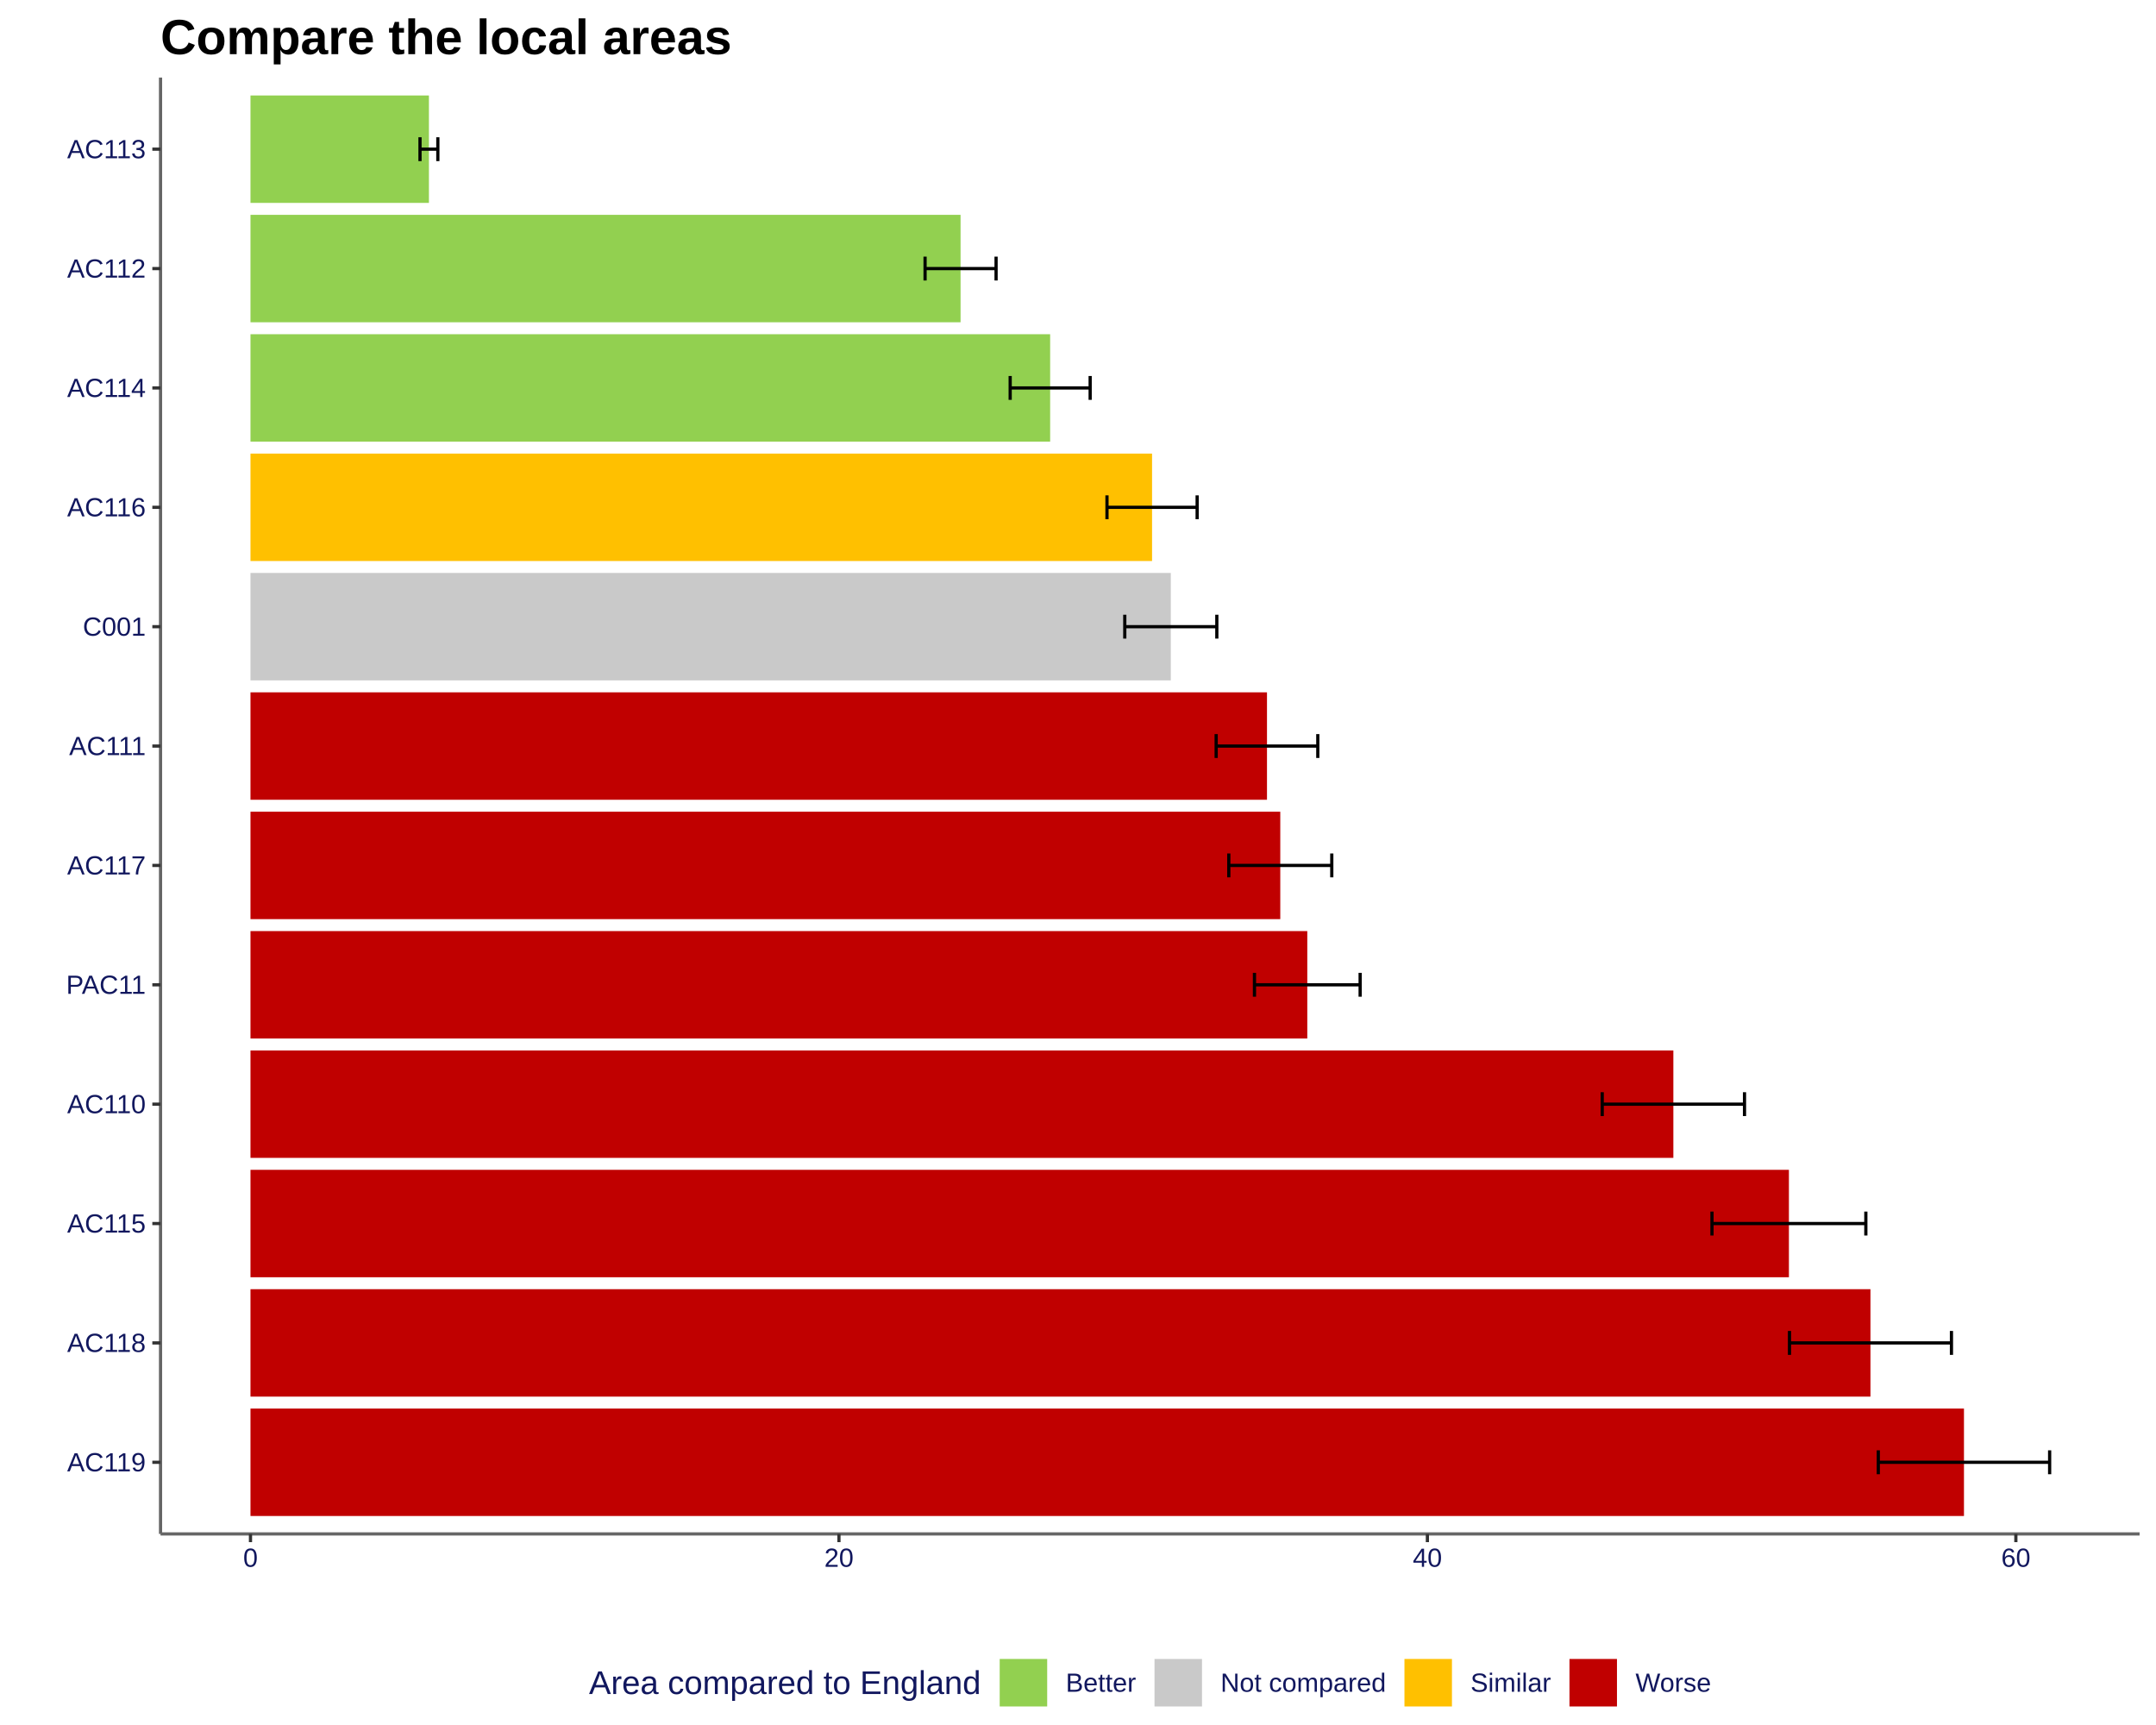
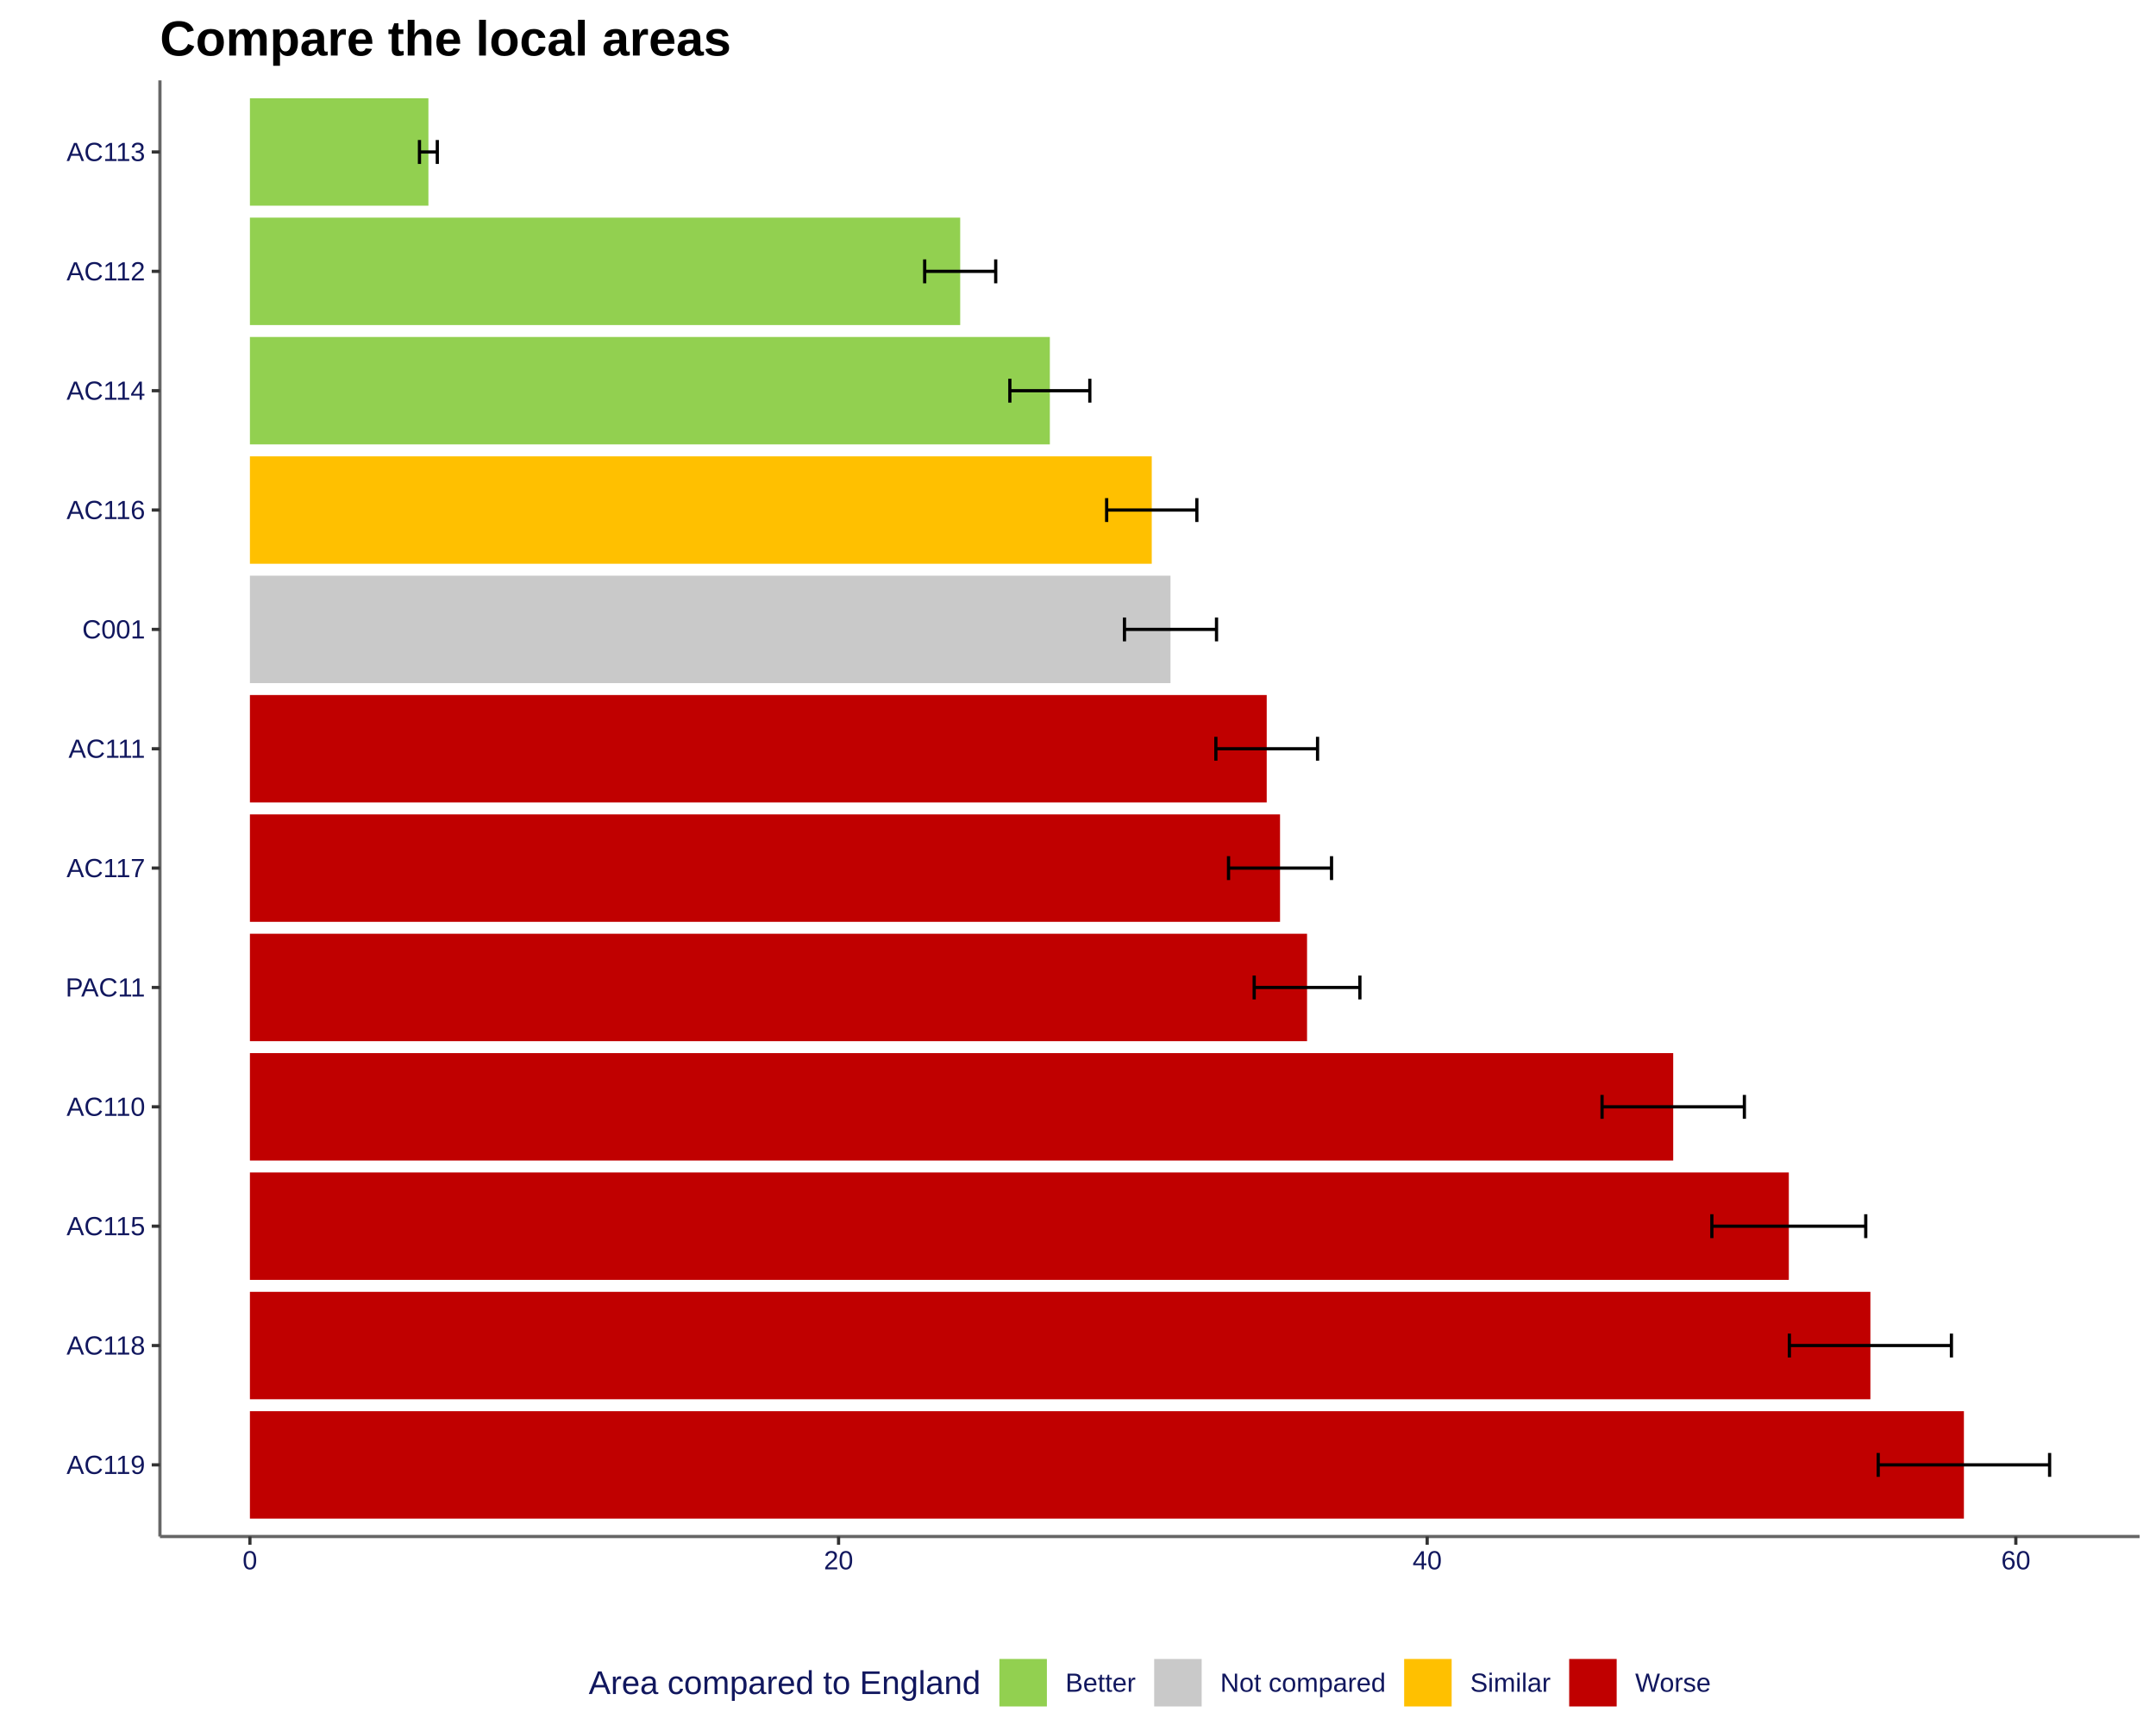
<svg xmlns="http://www.w3.org/2000/svg" viewBox="0 0 720.00 576.00">
  <defs>
    <style type="text/css">
    line, polyline, polygon, path, rect, circle {
      fill: none;
      stroke: #000000;
      stroke-linecap: round;
      stroke-linejoin: round;
      stroke-miterlimit: 10.00;
    }
  </style>
  </defs>
  <rect width="100%" height="100%" style="stroke: none; fill: #FFFFFF;" />
  <defs>
-     <clipPath id="cpNTMuNjF8NzE0LjUyfDUxMi4yMHwyNS45MA==">
-       <rect x="53.61" y="25.90" width="660.91" height="486.30" />
+     <clipPath id="cpNTMuNDF8NzE0LjUyfDUxMy4wNnwyNi44NA==">
+       <rect x="53.41" y="26.84" width="661.11" height="486.22" />
    </clipPath>
  </defs>
-   <rect x="83.65" y="470.34" width="572.22" height="35.87" style="stroke-width: 1.07; stroke: none; stroke-linecap: butt; fill: #C00000;" clip-path="url(#cpNTMuNjF8NzE0LjUyfDUxMi4yMHwyNS45MA==)" />
-   <rect x="83.65" y="430.48" width="540.99" height="35.87" style="stroke-width: 1.07; stroke: none; stroke-linecap: butt; fill: #C00000;" clip-path="url(#cpNTMuNjF8NzE0LjUyfDUxMi4yMHwyNS45MA==)" />
-   <rect x="83.65" y="390.62" width="513.76" height="35.87" style="stroke-width: 1.07; stroke: none; stroke-linecap: butt; fill: #C00000;" clip-path="url(#cpNTMuNjF8NzE0LjUyfDUxMi4yMHwyNS45MA==)" />
-   <rect x="83.65" y="350.76" width="475.17" height="35.87" style="stroke-width: 1.07; stroke: none; stroke-linecap: butt; fill: #C00000;" clip-path="url(#cpNTMuNjF8NzE0LjUyfDUxMi4yMHwyNS45MA==)" />
-   <rect x="83.65" y="310.90" width="352.92" height="35.87" style="stroke-width: 1.07; stroke: none; stroke-linecap: butt; fill: #C00000;" clip-path="url(#cpNTMuNjF8NzE0LjUyfDUxMi4yMHwyNS45MA==)" />
-   <rect x="83.65" y="271.04" width="343.90" height="35.87" style="stroke-width: 1.07; stroke: none; stroke-linecap: butt; fill: #C00000;" clip-path="url(#cpNTMuNjF8NzE0LjUyfDUxMi4yMHwyNS45MA==)" />
-   <rect x="83.65" y="231.18" width="339.46" height="35.87" style="stroke-width: 1.07; stroke: none; stroke-linecap: butt; fill: #C00000;" clip-path="url(#cpNTMuNjF8NzE0LjUyfDUxMi4yMHwyNS45MA==)" />
-   <rect x="83.65" y="191.32" width="307.34" height="35.87" style="stroke-width: 1.07; stroke: none; stroke-linecap: butt; fill: #C9C9C9;" clip-path="url(#cpNTMuNjF8NzE0LjUyfDUxMi4yMHwyNS45MA==)" />
-   <rect x="83.65" y="151.46" width="301.08" height="35.87" style="stroke-width: 1.07; stroke: none; stroke-linecap: butt; fill: #FFC000;" clip-path="url(#cpNTMuNjF8NzE0LjUyfDUxMi4yMHwyNS45MA==)" />
-   <rect x="83.65" y="111.60" width="267.05" height="35.87" style="stroke-width: 1.07; stroke: none; stroke-linecap: butt; fill: #92D050;" clip-path="url(#cpNTMuNjF8NzE0LjUyfDUxMi4yMHwyNS45MA==)" />
-   <rect x="83.65" y="71.74" width="237.13" height="35.87" style="stroke-width: 1.07; stroke: none; stroke-linecap: butt; fill: #92D050;" clip-path="url(#cpNTMuNjF8NzE0LjUyfDUxMi4yMHwyNS45MA==)" />
-   <rect x="83.65" y="31.88" width="59.59" height="35.87" style="stroke-width: 1.07; stroke: none; stroke-linecap: butt; fill: #92D050;" clip-path="url(#cpNTMuNjF8NzE0LjUyfDUxMi4yMHwyNS45MA==)" />
-   <polyline points="582.58,372.68 582.58,364.71 " style="stroke-width: 1.07; stroke-linecap: butt;" clip-path="url(#cpNTMuNjF8NzE0LjUyfDUxMi4yMHwyNS45MA==)" />
-   <polyline points="582.58,368.70 535.06,368.70 " style="stroke-width: 1.07; stroke-linecap: butt;" clip-path="url(#cpNTMuNjF8NzE0LjUyfDUxMi4yMHwyNS45MA==)" />
-   <polyline points="535.06,372.68 535.06,364.71 " style="stroke-width: 1.07; stroke-linecap: butt;" clip-path="url(#cpNTMuNjF8NzE0LjUyfDUxMi4yMHwyNS45MA==)" />
-   <polyline points="440.08,253.10 440.08,245.13 " style="stroke-width: 1.07; stroke-linecap: butt;" clip-path="url(#cpNTMuNjF8NzE0LjUyfDUxMi4yMHwyNS45MA==)" />
-   <polyline points="440.08,249.12 406.14,249.12 " style="stroke-width: 1.07; stroke-linecap: butt;" clip-path="url(#cpNTMuNjF8NzE0LjUyfDUxMi4yMHwyNS45MA==)" />
-   <polyline points="406.14,253.10 406.14,245.13 " style="stroke-width: 1.07; stroke-linecap: butt;" clip-path="url(#cpNTMuNjF8NzE0LjUyfDUxMi4yMHwyNS45MA==)" />
-   <polyline points="332.64,93.66 332.64,85.69 " style="stroke-width: 1.07; stroke-linecap: butt;" clip-path="url(#cpNTMuNjF8NzE0LjUyfDUxMi4yMHwyNS45MA==)" />
-   <polyline points="332.64,89.68 308.93,89.68 " style="stroke-width: 1.07; stroke-linecap: butt;" clip-path="url(#cpNTMuNjF8NzE0LjUyfDUxMi4yMHwyNS45MA==)" />
-   <polyline points="308.93,93.66 308.93,85.69 " style="stroke-width: 1.07; stroke-linecap: butt;" clip-path="url(#cpNTMuNjF8NzE0LjUyfDUxMi4yMHwyNS45MA==)" />
-   <polyline points="146.22,53.80 146.22,45.83 " style="stroke-width: 1.07; stroke-linecap: butt;" clip-path="url(#cpNTMuNjF8NzE0LjUyfDUxMi4yMHwyNS45MA==)" />
-   <polyline points="146.22,49.81 140.26,49.81 " style="stroke-width: 1.07; stroke-linecap: butt;" clip-path="url(#cpNTMuNjF8NzE0LjUyfDUxMi4yMHwyNS45MA==)" />
-   <polyline points="140.26,53.80 140.26,45.83 " style="stroke-width: 1.07; stroke-linecap: butt;" clip-path="url(#cpNTMuNjF8NzE0LjUyfDUxMi4yMHwyNS45MA==)" />
-   <polyline points="364.06,133.52 364.06,125.55 " style="stroke-width: 1.07; stroke-linecap: butt;" clip-path="url(#cpNTMuNjF8NzE0LjUyfDUxMi4yMHwyNS45MA==)" />
-   <polyline points="364.06,129.54 337.35,129.54 " style="stroke-width: 1.07; stroke-linecap: butt;" clip-path="url(#cpNTMuNjF8NzE0LjUyfDUxMi4yMHwyNS45MA==)" />
-   <polyline points="337.35,133.52 337.35,125.55 " style="stroke-width: 1.07; stroke-linecap: butt;" clip-path="url(#cpNTMuNjF8NzE0LjUyfDUxMi4yMHwyNS45MA==)" />
-   <polyline points="623.10,412.55 623.10,404.57 " style="stroke-width: 1.07; stroke-linecap: butt;" clip-path="url(#cpNTMuNjF8NzE0LjUyfDUxMi4yMHwyNS45MA==)" />
-   <polyline points="623.10,408.56 571.72,408.56 " style="stroke-width: 1.07; stroke-linecap: butt;" clip-path="url(#cpNTMuNjF8NzE0LjUyfDUxMi4yMHwyNS45MA==)" />
-   <polyline points="571.72,412.55 571.72,404.57 " style="stroke-width: 1.07; stroke-linecap: butt;" clip-path="url(#cpNTMuNjF8NzE0LjUyfDUxMi4yMHwyNS45MA==)" />
-   <polyline points="399.79,173.38 399.79,165.41 " style="stroke-width: 1.07; stroke-linecap: butt;" clip-path="url(#cpNTMuNjF8NzE0LjUyfDUxMi4yMHwyNS45MA==)" />
-   <polyline points="399.79,169.40 369.68,169.40 " style="stroke-width: 1.07; stroke-linecap: butt;" clip-path="url(#cpNTMuNjF8NzE0LjUyfDUxMi4yMHwyNS45MA==)" />
-   <polyline points="369.68,173.38 369.68,165.41 " style="stroke-width: 1.07; stroke-linecap: butt;" clip-path="url(#cpNTMuNjF8NzE0LjUyfDUxMi4yMHwyNS45MA==)" />
-   <polyline points="444.75,292.96 444.75,284.99 " style="stroke-width: 1.07; stroke-linecap: butt;" clip-path="url(#cpNTMuNjF8NzE0LjUyfDUxMi4yMHwyNS45MA==)" />
-   <polyline points="444.75,288.98 410.36,288.98 " style="stroke-width: 1.07; stroke-linecap: butt;" clip-path="url(#cpNTMuNjF8NzE0LjUyfDUxMi4yMHwyNS45MA==)" />
-   <polyline points="410.36,292.96 410.36,284.99 " style="stroke-width: 1.07; stroke-linecap: butt;" clip-path="url(#cpNTMuNjF8NzE0LjUyfDUxMi4yMHwyNS45MA==)" />
-   <polyline points="651.69,452.41 651.69,444.43 " style="stroke-width: 1.07; stroke-linecap: butt;" clip-path="url(#cpNTMuNjF8NzE0LjUyfDUxMi4yMHwyNS45MA==)" />
-   <polyline points="651.69,448.42 597.60,448.42 " style="stroke-width: 1.07; stroke-linecap: butt;" clip-path="url(#cpNTMuNjF8NzE0LjUyfDUxMi4yMHwyNS45MA==)" />
-   <polyline points="597.60,452.41 597.60,444.43 " style="stroke-width: 1.07; stroke-linecap: butt;" clip-path="url(#cpNTMuNjF8NzE0LjUyfDUxMi4yMHwyNS45MA==)" />
-   <polyline points="684.48,492.27 684.48,484.29 " style="stroke-width: 1.07; stroke-linecap: butt;" clip-path="url(#cpNTMuNjF8NzE0LjUyfDUxMi4yMHwyNS45MA==)" />
-   <polyline points="684.48,488.28 627.26,488.28 " style="stroke-width: 1.07; stroke-linecap: butt;" clip-path="url(#cpNTMuNjF8NzE0LjUyfDUxMi4yMHwyNS45MA==)" />
-   <polyline points="627.26,492.27 627.26,484.29 " style="stroke-width: 1.07; stroke-linecap: butt;" clip-path="url(#cpNTMuNjF8NzE0LjUyfDUxMi4yMHwyNS45MA==)" />
-   <polyline points="454.22,332.82 454.22,324.85 " style="stroke-width: 1.07; stroke-linecap: butt;" clip-path="url(#cpNTMuNjF8NzE0LjUyfDUxMi4yMHwyNS45MA==)" />
-   <polyline points="454.22,328.84 418.93,328.84 " style="stroke-width: 1.07; stroke-linecap: butt;" clip-path="url(#cpNTMuNjF8NzE0LjUyfDUxMi4yMHwyNS45MA==)" />
-   <polyline points="418.93,332.82 418.93,324.85 " style="stroke-width: 1.07; stroke-linecap: butt;" clip-path="url(#cpNTMuNjF8NzE0LjUyfDUxMi4yMHwyNS45MA==)" />
-   <polyline points="406.36,213.24 406.36,205.27 " style="stroke-width: 1.07; stroke-linecap: butt;" clip-path="url(#cpNTMuNjF8NzE0LjUyfDUxMi4yMHwyNS45MA==)" />
-   <polyline points="406.36,209.26 375.62,209.26 " style="stroke-width: 1.07; stroke-linecap: butt;" clip-path="url(#cpNTMuNjF8NzE0LjUyfDUxMi4yMHwyNS45MA==)" />
-   <polyline points="375.62,213.24 375.62,205.27 " style="stroke-width: 1.07; stroke-linecap: butt;" clip-path="url(#cpNTMuNjF8NzE0LjUyfDUxMi4yMHwyNS45MA==)" />
+   <rect x="83.46" y="471.21" width="572.39" height="35.87" style="stroke-width: 1.07; stroke: none; stroke-linecap: square; stroke-linejoin: miter; fill: #C00000;" clip-path="url(#cpNTMuNDF8NzE0LjUyfDUxMy4wNnwyNi44NA==)" />
+   <rect x="83.46" y="431.36" width="541.16" height="35.87" style="stroke-width: 1.07; stroke: none; stroke-linecap: square; stroke-linejoin: miter; fill: #C00000;" clip-path="url(#cpNTMuNDF8NzE0LjUyfDUxMy4wNnwyNi44NA==)" />
+   <rect x="83.46" y="391.50" width="513.92" height="35.87" style="stroke-width: 1.07; stroke: none; stroke-linecap: square; stroke-linejoin: miter; fill: #C00000;" clip-path="url(#cpNTMuNDF8NzE0LjUyfDUxMy4wNnwyNi44NA==)" />
+   <rect x="83.46" y="351.65" width="475.31" height="35.87" style="stroke-width: 1.07; stroke: none; stroke-linecap: square; stroke-linejoin: miter; fill: #C00000;" clip-path="url(#cpNTMuNDF8NzE0LjUyfDUxMy4wNnwyNi44NA==)" />
+   <rect x="83.46" y="311.79" width="353.03" height="35.87" style="stroke-width: 1.07; stroke: none; stroke-linecap: square; stroke-linejoin: miter; fill: #C00000;" clip-path="url(#cpNTMuNDF8NzE0LjUyfDUxMy4wNnwyNi44NA==)" />
+   <rect x="83.46" y="271.94" width="344.01" height="35.87" style="stroke-width: 1.07; stroke: none; stroke-linecap: square; stroke-linejoin: miter; fill: #C00000;" clip-path="url(#cpNTMuNDF8NzE0LjUyfDUxMy4wNnwyNi44NA==)" />
+   <rect x="83.46" y="232.08" width="339.56" height="35.87" style="stroke-width: 1.07; stroke: none; stroke-linecap: square; stroke-linejoin: miter; fill: #C00000;" clip-path="url(#cpNTMuNDF8NzE0LjUyfDUxMy4wNnwyNi44NA==)" />
+   <rect x="83.46" y="192.23" width="307.43" height="35.87" style="stroke-width: 1.07; stroke: none; stroke-linecap: square; stroke-linejoin: miter; fill: #C9C9C9;" clip-path="url(#cpNTMuNDF8NzE0LjUyfDUxMy4wNnwyNi44NA==)" />
+   <rect x="83.46" y="152.38" width="301.17" height="35.87" style="stroke-width: 1.07; stroke: none; stroke-linecap: square; stroke-linejoin: miter; fill: #FFC000;" clip-path="url(#cpNTMuNDF8NzE0LjUyfDUxMy4wNnwyNi44NA==)" />
+   <rect x="83.46" y="112.52" width="267.14" height="35.87" style="stroke-width: 1.07; stroke: none; stroke-linecap: square; stroke-linejoin: miter; fill: #92D050;" clip-path="url(#cpNTMuNDF8NzE0LjUyfDUxMy4wNnwyNi44NA==)" />
+   <rect x="83.46" y="72.67" width="237.20" height="35.87" style="stroke-width: 1.07; stroke: none; stroke-linecap: square; stroke-linejoin: miter; fill: #92D050;" clip-path="url(#cpNTMuNDF8NzE0LjUyfDUxMy4wNnwyNi44NA==)" />
+   <rect x="83.46" y="32.81" width="59.61" height="35.87" style="stroke-width: 1.07; stroke: none; stroke-linecap: square; stroke-linejoin: miter; fill: #92D050;" clip-path="url(#cpNTMuNDF8NzE0LjUyfDUxMy4wNnwyNi44NA==)" />
+   <polyline points="582.54,373.57 582.54,365.60 " style="stroke-width: 1.07; stroke-linecap: butt;" clip-path="url(#cpNTMuNDF8NzE0LjUyfDUxMy4wNnwyNi44NA==)" />
+   <polyline points="582.54,369.58 535.01,369.58 " style="stroke-width: 1.07; stroke-linecap: butt;" clip-path="url(#cpNTMuNDF8NzE0LjUyfDUxMy4wNnwyNi44NA==)" />
+   <polyline points="535.01,373.57 535.01,365.60 " style="stroke-width: 1.07; stroke-linecap: butt;" clip-path="url(#cpNTMuNDF8NzE0LjUyfDUxMy4wNnwyNi44NA==)" />
+   <polyline points="440.00,254.00 440.00,246.03 " style="stroke-width: 1.07; stroke-linecap: butt;" clip-path="url(#cpNTMuNDF8NzE0LjUyfDUxMy4wNnwyNi44NA==)" />
+   <polyline points="440.00,250.02 406.04,250.02 " style="stroke-width: 1.07; stroke-linecap: butt;" clip-path="url(#cpNTMuNDF8NzE0LjUyfDUxMy4wNnwyNi44NA==)" />
+   <polyline points="406.04,254.00 406.04,246.03 " style="stroke-width: 1.07; stroke-linecap: butt;" clip-path="url(#cpNTMuNDF8NzE0LjUyfDUxMy4wNnwyNi44NA==)" />
+   <polyline points="332.52,94.59 332.52,86.62 " style="stroke-width: 1.07; stroke-linecap: butt;" clip-path="url(#cpNTMuNDF8NzE0LjUyfDUxMy4wNnwyNi44NA==)" />
+   <polyline points="332.52,90.60 308.80,90.60 " style="stroke-width: 1.07; stroke-linecap: butt;" clip-path="url(#cpNTMuNDF8NzE0LjUyfDUxMy4wNnwyNi44NA==)" />
+   <polyline points="308.80,94.59 308.80,86.62 " style="stroke-width: 1.07; stroke-linecap: butt;" clip-path="url(#cpNTMuNDF8NzE0LjUyfDUxMy4wNnwyNi44NA==)" />
+   <polyline points="146.04,54.73 146.04,46.76 " style="stroke-width: 1.07; stroke-linecap: butt;" clip-path="url(#cpNTMuNDF8NzE0LjUyfDUxMy4wNnwyNi44NA==)" />
+   <polyline points="146.04,50.75 140.08,50.75 " style="stroke-width: 1.07; stroke-linecap: butt;" clip-path="url(#cpNTMuNDF8NzE0LjUyfDUxMy4wNnwyNi44NA==)" />
+   <polyline points="140.08,54.73 140.08,46.76 " style="stroke-width: 1.07; stroke-linecap: butt;" clip-path="url(#cpNTMuNDF8NzE0LjUyfDUxMy4wNnwyNi44NA==)" />
+   <polyline points="363.95,134.44 363.95,126.47 " style="stroke-width: 1.07; stroke-linecap: butt;" clip-path="url(#cpNTMuNDF8NzE0LjUyfDUxMy4wNnwyNi44NA==)" />
+   <polyline points="363.95,130.46 337.24,130.46 " style="stroke-width: 1.07; stroke-linecap: butt;" clip-path="url(#cpNTMuNDF8NzE0LjUyfDUxMy4wNnwyNi44NA==)" />
+   <polyline points="337.24,134.44 337.24,126.47 " style="stroke-width: 1.07; stroke-linecap: butt;" clip-path="url(#cpNTMuNDF8NzE0LjUyfDUxMy4wNnwyNi44NA==)" />
+   <polyline points="623.07,413.42 623.07,405.45 " style="stroke-width: 1.07; stroke-linecap: butt;" clip-path="url(#cpNTMuNDF8NzE0LjUyfDUxMy4wNnwyNi44NA==)" />
+   <polyline points="623.07,409.44 571.68,409.44 " style="stroke-width: 1.07; stroke-linecap: butt;" clip-path="url(#cpNTMuNDF8NzE0LjUyfDUxMy4wNnwyNi44NA==)" />
+   <polyline points="571.68,413.42 571.68,405.45 " style="stroke-width: 1.07; stroke-linecap: butt;" clip-path="url(#cpNTMuNDF8NzE0LjUyfDUxMy4wNnwyNi44NA==)" />
+   <polyline points="399.69,174.30 399.69,166.33 " style="stroke-width: 1.07; stroke-linecap: butt;" clip-path="url(#cpNTMuNDF8NzE0LjUyfDUxMy4wNnwyNi44NA==)" />
+   <polyline points="399.69,170.31 369.57,170.31 " style="stroke-width: 1.07; stroke-linecap: butt;" clip-path="url(#cpNTMuNDF8NzE0LjUyfDUxMy4wNnwyNi44NA==)" />
+   <polyline points="369.57,174.30 369.57,166.33 " style="stroke-width: 1.07; stroke-linecap: butt;" clip-path="url(#cpNTMuNDF8NzE0LjUyfDUxMy4wNnwyNi44NA==)" />
+   <polyline points="444.67,293.86 444.67,285.89 " style="stroke-width: 1.07; stroke-linecap: butt;" clip-path="url(#cpNTMuNDF8NzE0LjUyfDUxMy4wNnwyNi44NA==)" />
+   <polyline points="444.67,289.87 410.27,289.87 " style="stroke-width: 1.07; stroke-linecap: butt;" clip-path="url(#cpNTMuNDF8NzE0LjUyfDUxMy4wNnwyNi44NA==)" />
+   <polyline points="410.27,293.86 410.27,285.89 " style="stroke-width: 1.07; stroke-linecap: butt;" clip-path="url(#cpNTMuNDF8NzE0LjUyfDUxMy4wNnwyNi44NA==)" />
+   <polyline points="651.68,453.27 651.68,445.30 " style="stroke-width: 1.07; stroke-linecap: butt;" clip-path="url(#cpNTMuNDF8NzE0LjUyfDUxMy4wNnwyNi44NA==)" />
+   <polyline points="651.68,449.29 597.56,449.29 " style="stroke-width: 1.07; stroke-linecap: butt;" clip-path="url(#cpNTMuNDF8NzE0LjUyfDUxMy4wNnwyNi44NA==)" />
+   <polyline points="597.56,453.27 597.56,445.30 " style="stroke-width: 1.07; stroke-linecap: butt;" clip-path="url(#cpNTMuNDF8NzE0LjUyfDUxMy4wNnwyNi44NA==)" />
+   <polyline points="684.47,493.13 684.47,485.16 " style="stroke-width: 1.07; stroke-linecap: butt;" clip-path="url(#cpNTMuNDF8NzE0LjUyfDUxMy4wNnwyNi44NA==)" />
+   <polyline points="684.47,489.14 627.23,489.14 " style="stroke-width: 1.07; stroke-linecap: butt;" clip-path="url(#cpNTMuNDF8NzE0LjUyfDUxMy4wNnwyNi44NA==)" />
+   <polyline points="627.23,493.13 627.23,485.16 " style="stroke-width: 1.07; stroke-linecap: butt;" clip-path="url(#cpNTMuNDF8NzE0LjUyfDUxMy4wNnwyNi44NA==)" />
+   <polyline points="454.14,333.71 454.14,325.74 " style="stroke-width: 1.07; stroke-linecap: butt;" clip-path="url(#cpNTMuNDF8NzE0LjUyfDUxMy4wNnwyNi44NA==)" />
+   <polyline points="454.14,329.73 418.84,329.73 " style="stroke-width: 1.07; stroke-linecap: butt;" clip-path="url(#cpNTMuNDF8NzE0LjUyfDUxMy4wNnwyNi44NA==)" />
+   <polyline points="418.84,333.71 418.84,325.74 " style="stroke-width: 1.07; stroke-linecap: butt;" clip-path="url(#cpNTMuNDF8NzE0LjUyfDUxMy4wNnwyNi44NA==)" />
+   <polyline points="406.26,214.15 406.26,206.18 " style="stroke-width: 1.07; stroke-linecap: butt;" clip-path="url(#cpNTMuNDF8NzE0LjUyfDUxMy4wNnwyNi44NA==)" />
+   <polyline points="406.26,210.16 375.52,210.16 " style="stroke-width: 1.07; stroke-linecap: butt;" clip-path="url(#cpNTMuNDF8NzE0LjUyfDUxMy4wNnwyNi44NA==)" />
+   <polyline points="375.52,214.15 375.52,206.18 " style="stroke-width: 1.07; stroke-linecap: butt;" clip-path="url(#cpNTMuNDF8NzE0LjUyfDUxMy4wNnwyNi44NA==)" />
  <defs>
    <clipPath id="cpMC4wMHw3MjAuMDB8NTc2LjAwfDAuMDA=">
      <rect x="0.00" y="0.00" width="720.00" height="576.00" />
    </clipPath>
  </defs>
-   <polyline points="53.61,512.20 53.61,25.90 " style="stroke-width: 1.07; stroke: #666666; stroke-linecap: butt;" clip-path="url(#cpMC4wMHw3MjAuMDB8NTc2LjAwfDAuMDA=)" />
+   <polyline points="53.41,513.06 53.41,26.84 " style="stroke-width: 1.07; stroke: #666666; stroke-linecap: butt;" clip-path="url(#cpMC4wMHw3MjAuMDB8NTc2LjAwfDAuMDA=)" />
  <g clip-path="url(#cpMC4wMHw3MjAuMDB8NTc2LjAwfDAuMDA=)">
-     <text x="22.43" y="491.30" style="font-size: 8.80px; fill: #11175E; font-family: Liberation Sans;" textLength="26.25px" lengthAdjust="spacingAndGlyphs">AC119</text>
+     <text x="22.23" y="492.17" style="font-size: 8.80px; fill: #11175E; font-family: Liberation Sans;" textLength="26.25px" lengthAdjust="spacingAndGlyphs">AC119</text>
  </g>
  <g clip-path="url(#cpMC4wMHw3MjAuMDB8NTc2LjAwfDAuMDA=)">
-     <text x="22.43" y="451.44" style="font-size: 8.80px; fill: #11175E; font-family: Liberation Sans;" textLength="26.25px" lengthAdjust="spacingAndGlyphs">AC118</text>
+     <text x="22.23" y="452.31" style="font-size: 8.80px; fill: #11175E; font-family: Liberation Sans;" textLength="26.25px" lengthAdjust="spacingAndGlyphs">AC118</text>
  </g>
  <g clip-path="url(#cpMC4wMHw3MjAuMDB8NTc2LjAwfDAuMDA=)">
-     <text x="22.43" y="411.58" style="font-size: 8.80px; fill: #11175E; font-family: Liberation Sans;" textLength="26.25px" lengthAdjust="spacingAndGlyphs">AC115</text>
+     <text x="22.23" y="412.46" style="font-size: 8.80px; fill: #11175E; font-family: Liberation Sans;" textLength="26.25px" lengthAdjust="spacingAndGlyphs">AC115</text>
  </g>
  <g clip-path="url(#cpMC4wMHw3MjAuMDB8NTc2LjAwfDAuMDA=)">
-     <text x="22.43" y="371.72" style="font-size: 8.80px; fill: #11175E; font-family: Liberation Sans;" textLength="26.25px" lengthAdjust="spacingAndGlyphs">AC110</text>
+     <text x="22.23" y="372.60" style="font-size: 8.80px; fill: #11175E; font-family: Liberation Sans;" textLength="26.25px" lengthAdjust="spacingAndGlyphs">AC110</text>
  </g>
  <g clip-path="url(#cpMC4wMHw3MjAuMDB8NTc2LjAwfDAuMDA=)">
-     <text x="22.10" y="331.86" style="font-size: 8.80px; fill: #11175E; font-family: Liberation Sans;" textLength="26.58px" lengthAdjust="spacingAndGlyphs">PAC11</text>
+     <text x="21.90" y="332.75" style="font-size: 8.80px; fill: #11175E; font-family: Liberation Sans;" textLength="26.58px" lengthAdjust="spacingAndGlyphs">PAC11</text>
  </g>
  <g clip-path="url(#cpMC4wMHw3MjAuMDB8NTc2LjAwfDAuMDA=)">
-     <text x="22.43" y="292.00" style="font-size: 8.80px; fill: #11175E; font-family: Liberation Sans;" textLength="26.25px" lengthAdjust="spacingAndGlyphs">AC117</text>
+     <text x="22.23" y="292.90" style="font-size: 8.80px; fill: #11175E; font-family: Liberation Sans;" textLength="26.25px" lengthAdjust="spacingAndGlyphs">AC117</text>
  </g>
  <g clip-path="url(#cpMC4wMHw3MjAuMDB8NTc2LjAwfDAuMDA=)">
-     <text x="23.09" y="252.14" style="font-size: 8.80px; fill: #11175E; font-family: Liberation Sans;" textLength="25.59px" lengthAdjust="spacingAndGlyphs">AC111</text>
+     <text x="22.88" y="253.04" style="font-size: 8.80px; fill: #11175E; font-family: Liberation Sans;" textLength="25.59px" lengthAdjust="spacingAndGlyphs">AC111</text>
  </g>
  <g clip-path="url(#cpMC4wMHw3MjAuMDB8NTc2LjAwfDAuMDA=)">
-     <text x="27.65" y="212.28" style="font-size: 8.80px; fill: #11175E; font-family: Liberation Sans;" textLength="21.03px" lengthAdjust="spacingAndGlyphs">C001</text>
+     <text x="27.45" y="213.19" style="font-size: 8.80px; fill: #11175E; font-family: Liberation Sans;" textLength="21.03px" lengthAdjust="spacingAndGlyphs">C001</text>
  </g>
  <g clip-path="url(#cpMC4wMHw3MjAuMDB8NTc2LjAwfDAuMDA=)">
-     <text x="22.43" y="172.42" style="font-size: 8.80px; fill: #11175E; font-family: Liberation Sans;" textLength="26.25px" lengthAdjust="spacingAndGlyphs">AC116</text>
+     <text x="22.23" y="173.33" style="font-size: 8.80px; fill: #11175E; font-family: Liberation Sans;" textLength="26.25px" lengthAdjust="spacingAndGlyphs">AC116</text>
  </g>
  <g clip-path="url(#cpMC4wMHw3MjAuMDB8NTc2LjAwfDAuMDA=)">
-     <text x="22.43" y="132.56" style="font-size: 8.80px; fill: #11175E; font-family: Liberation Sans;" textLength="26.25px" lengthAdjust="spacingAndGlyphs">AC114</text>
+     <text x="22.23" y="133.48" style="font-size: 8.80px; fill: #11175E; font-family: Liberation Sans;" textLength="26.25px" lengthAdjust="spacingAndGlyphs">AC114</text>
  </g>
  <g clip-path="url(#cpMC4wMHw3MjAuMDB8NTc2LjAwfDAuMDA=)">
-     <text x="22.43" y="92.70" style="font-size: 8.80px; fill: #11175E; font-family: Liberation Sans;" textLength="26.25px" lengthAdjust="spacingAndGlyphs">AC112</text>
+     <text x="22.23" y="93.63" style="font-size: 8.80px; fill: #11175E; font-family: Liberation Sans;" textLength="26.25px" lengthAdjust="spacingAndGlyphs">AC112</text>
  </g>
  <g clip-path="url(#cpMC4wMHw3MjAuMDB8NTc2LjAwfDAuMDA=)">
-     <text x="22.43" y="52.84" style="font-size: 8.80px; fill: #11175E; font-family: Liberation Sans;" textLength="26.25px" lengthAdjust="spacingAndGlyphs">AC113</text>
+     <text x="22.23" y="53.77" style="font-size: 8.80px; fill: #11175E; font-family: Liberation Sans;" textLength="26.25px" lengthAdjust="spacingAndGlyphs">AC113</text>
  </g>
-   <polyline points="50.87,488.28 53.61,488.28 " style="stroke-width: 1.07; stroke: #333333; stroke-linecap: butt;" clip-path="url(#cpMC4wMHw3MjAuMDB8NTc2LjAwfDAuMDA=)" />
-   <polyline points="50.87,448.42 53.61,448.42 " style="stroke-width: 1.07; stroke: #333333; stroke-linecap: butt;" clip-path="url(#cpMC4wMHw3MjAuMDB8NTc2LjAwfDAuMDA=)" />
-   <polyline points="50.87,408.56 53.61,408.56 " style="stroke-width: 1.07; stroke: #333333; stroke-linecap: butt;" clip-path="url(#cpMC4wMHw3MjAuMDB8NTc2LjAwfDAuMDA=)" />
-   <polyline points="50.87,368.70 53.61,368.70 " style="stroke-width: 1.07; stroke: #333333; stroke-linecap: butt;" clip-path="url(#cpMC4wMHw3MjAuMDB8NTc2LjAwfDAuMDA=)" />
-   <polyline points="50.87,328.84 53.61,328.84 " style="stroke-width: 1.07; stroke: #333333; stroke-linecap: butt;" clip-path="url(#cpMC4wMHw3MjAuMDB8NTc2LjAwfDAuMDA=)" />
-   <polyline points="50.87,288.98 53.61,288.98 " style="stroke-width: 1.07; stroke: #333333; stroke-linecap: butt;" clip-path="url(#cpMC4wMHw3MjAuMDB8NTc2LjAwfDAuMDA=)" />
-   <polyline points="50.87,249.12 53.61,249.12 " style="stroke-width: 1.07; stroke: #333333; stroke-linecap: butt;" clip-path="url(#cpMC4wMHw3MjAuMDB8NTc2LjAwfDAuMDA=)" />
-   <polyline points="50.87,209.26 53.61,209.26 " style="stroke-width: 1.07; stroke: #333333; stroke-linecap: butt;" clip-path="url(#cpMC4wMHw3MjAuMDB8NTc2LjAwfDAuMDA=)" />
-   <polyline points="50.87,169.40 53.61,169.40 " style="stroke-width: 1.07; stroke: #333333; stroke-linecap: butt;" clip-path="url(#cpMC4wMHw3MjAuMDB8NTc2LjAwfDAuMDA=)" />
-   <polyline points="50.87,129.54 53.61,129.54 " style="stroke-width: 1.07; stroke: #333333; stroke-linecap: butt;" clip-path="url(#cpMC4wMHw3MjAuMDB8NTc2LjAwfDAuMDA=)" />
-   <polyline points="50.87,89.68 53.61,89.68 " style="stroke-width: 1.07; stroke: #333333; stroke-linecap: butt;" clip-path="url(#cpMC4wMHw3MjAuMDB8NTc2LjAwfDAuMDA=)" />
-   <polyline points="50.87,49.81 53.61,49.81 " style="stroke-width: 1.07; stroke: #333333; stroke-linecap: butt;" clip-path="url(#cpMC4wMHw3MjAuMDB8NTc2LjAwfDAuMDA=)" />
-   <polyline points="53.61,512.20 714.52,512.20 " style="stroke-width: 1.07; stroke: #666666; stroke-linecap: butt;" clip-path="url(#cpMC4wMHw3MjAuMDB8NTc2LjAwfDAuMDA=)" />
-   <polyline points="83.65,514.94 83.65,512.20 " style="stroke-width: 1.07; stroke: #333333; stroke-linecap: butt;" clip-path="url(#cpMC4wMHw3MjAuMDB8NTc2LjAwfDAuMDA=)" />
-   <polyline points="280.17,514.94 280.17,512.20 " style="stroke-width: 1.07; stroke: #333333; stroke-linecap: butt;" clip-path="url(#cpMC4wMHw3MjAuMDB8NTc2LjAwfDAuMDA=)" />
-   <polyline points="476.68,514.94 476.68,512.20 " style="stroke-width: 1.07; stroke: #333333; stroke-linecap: butt;" clip-path="url(#cpMC4wMHw3MjAuMDB8NTc2LjAwfDAuMDA=)" />
-   <polyline points="673.20,514.94 673.20,512.20 " style="stroke-width: 1.07; stroke: #333333; stroke-linecap: butt;" clip-path="url(#cpMC4wMHw3MjAuMDB8NTc2LjAwfDAuMDA=)" />
+   <polyline points="50.67,489.14 53.41,489.14 " style="stroke-width: 1.07; stroke: #333333; stroke-linecap: butt;" clip-path="url(#cpMC4wMHw3MjAuMDB8NTc2LjAwfDAuMDA=)" />
+   <polyline points="50.67,449.29 53.41,449.29 " style="stroke-width: 1.07; stroke: #333333; stroke-linecap: butt;" clip-path="url(#cpMC4wMHw3MjAuMDB8NTc2LjAwfDAuMDA=)" />
+   <polyline points="50.67,409.44 53.41,409.44 " style="stroke-width: 1.07; stroke: #333333; stroke-linecap: butt;" clip-path="url(#cpMC4wMHw3MjAuMDB8NTc2LjAwfDAuMDA=)" />
+   <polyline points="50.67,369.58 53.41,369.58 " style="stroke-width: 1.07; stroke: #333333; stroke-linecap: butt;" clip-path="url(#cpMC4wMHw3MjAuMDB8NTc2LjAwfDAuMDA=)" />
+   <polyline points="50.67,329.73 53.41,329.73 " style="stroke-width: 1.07; stroke: #333333; stroke-linecap: butt;" clip-path="url(#cpMC4wMHw3MjAuMDB8NTc2LjAwfDAuMDA=)" />
+   <polyline points="50.67,289.87 53.41,289.87 " style="stroke-width: 1.07; stroke: #333333; stroke-linecap: butt;" clip-path="url(#cpMC4wMHw3MjAuMDB8NTc2LjAwfDAuMDA=)" />
+   <polyline points="50.67,250.02 53.41,250.02 " style="stroke-width: 1.07; stroke: #333333; stroke-linecap: butt;" clip-path="url(#cpMC4wMHw3MjAuMDB8NTc2LjAwfDAuMDA=)" />
+   <polyline points="50.67,210.16 53.41,210.16 " style="stroke-width: 1.07; stroke: #333333; stroke-linecap: butt;" clip-path="url(#cpMC4wMHw3MjAuMDB8NTc2LjAwfDAuMDA=)" />
+   <polyline points="50.67,170.31 53.41,170.31 " style="stroke-width: 1.07; stroke: #333333; stroke-linecap: butt;" clip-path="url(#cpMC4wMHw3MjAuMDB8NTc2LjAwfDAuMDA=)" />
+   <polyline points="50.67,130.46 53.41,130.46 " style="stroke-width: 1.07; stroke: #333333; stroke-linecap: butt;" clip-path="url(#cpMC4wMHw3MjAuMDB8NTc2LjAwfDAuMDA=)" />
+   <polyline points="50.67,90.60 53.41,90.60 " style="stroke-width: 1.07; stroke: #333333; stroke-linecap: butt;" clip-path="url(#cpMC4wMHw3MjAuMDB8NTc2LjAwfDAuMDA=)" />
+   <polyline points="50.67,50.75 53.41,50.75 " style="stroke-width: 1.07; stroke: #333333; stroke-linecap: butt;" clip-path="url(#cpMC4wMHw3MjAuMDB8NTc2LjAwfDAuMDA=)" />
+   <polyline points="53.41,513.06 714.52,513.06 " style="stroke-width: 1.07; stroke: #666666; stroke-linecap: butt;" clip-path="url(#cpMC4wMHw3MjAuMDB8NTc2LjAwfDAuMDA=)" />
+   <polyline points="83.46,515.80 83.46,513.06 " style="stroke-width: 1.07; stroke: #333333; stroke-linecap: butt;" clip-path="url(#cpMC4wMHw3MjAuMDB8NTc2LjAwfDAuMDA=)" />
+   <polyline points="280.04,515.80 280.04,513.06 " style="stroke-width: 1.07; stroke: #333333; stroke-linecap: butt;" clip-path="url(#cpMC4wMHw3MjAuMDB8NTc2LjAwfDAuMDA=)" />
+   <polyline points="476.61,515.80 476.61,513.06 " style="stroke-width: 1.07; stroke: #333333; stroke-linecap: butt;" clip-path="url(#cpMC4wMHw3MjAuMDB8NTc2LjAwfDAuMDA=)" />
+   <polyline points="673.19,515.80 673.19,513.06 " style="stroke-width: 1.07; stroke: #333333; stroke-linecap: butt;" clip-path="url(#cpMC4wMHw3MjAuMDB8NTc2LjAwfDAuMDA=)" />
  <g clip-path="url(#cpMC4wMHw3MjAuMDB8NTc2LjAwfDAuMDA=)">
-     <text x="81.21" y="523.18" style="font-size: 8.80px; fill: #11175E; font-family: Liberation Sans;" textLength="4.89px" lengthAdjust="spacingAndGlyphs">0</text>
+     <text x="81.01" y="524.03" style="font-size: 8.80px; fill: #11175E; font-family: Liberation Sans;" textLength="4.89px" lengthAdjust="spacingAndGlyphs">0</text>
  </g>
  <g clip-path="url(#cpMC4wMHw3MjAuMDB8NTc2LjAwfDAuMDA=)">
-     <text x="275.28" y="523.18" style="font-size: 8.80px; fill: #11175E; font-family: Liberation Sans;" textLength="9.78px" lengthAdjust="spacingAndGlyphs">20</text>
+     <text x="275.14" y="524.03" style="font-size: 8.80px; fill: #11175E; font-family: Liberation Sans;" textLength="9.78px" lengthAdjust="spacingAndGlyphs">20</text>
  </g>
  <g clip-path="url(#cpMC4wMHw3MjAuMDB8NTc2LjAwfDAuMDA=)">
-     <text x="471.79" y="523.18" style="font-size: 8.80px; fill: #11175E; font-family: Liberation Sans;" textLength="9.78px" lengthAdjust="spacingAndGlyphs">40</text>
+     <text x="471.72" y="524.03" style="font-size: 8.80px; fill: #11175E; font-family: Liberation Sans;" textLength="9.78px" lengthAdjust="spacingAndGlyphs">40</text>
  </g>
  <g clip-path="url(#cpMC4wMHw3MjAuMDB8NTc2LjAwfDAuMDA=)">
-     <text x="668.31" y="523.18" style="font-size: 8.80px; fill: #11175E; font-family: Liberation Sans;" textLength="9.78px" lengthAdjust="spacingAndGlyphs">60</text>
+     <text x="668.30" y="524.03" style="font-size: 8.80px; fill: #11175E; font-family: Liberation Sans;" textLength="9.78px" lengthAdjust="spacingAndGlyphs">60</text>
  </g>
-   <rect x="196.70" y="553.24" width="374.74" height="17.28" style="stroke-width: 1.07; stroke: none; fill: #FFFFFF;" clip-path="url(#cpMC4wMHw3MjAuMDB8NTc2LjAwfDAuMDA=)" />
+   <rect x="196.60" y="553.24" width="374.74" height="17.28" style="stroke-width: 1.07; stroke: none; fill: #FFFFFF;" clip-path="url(#cpMC4wMHw3MjAuMDB8NTc2LjAwfDAuMDA=)" />
  <g clip-path="url(#cpMC4wMHw3MjAuMDB8NTc2LjAwfDAuMDA=)">
-     <text x="196.70" y="565.66" style="font-size: 11.00px; fill: #11175E; font-family: Liberation Sans;" textLength="130.97px" lengthAdjust="spacingAndGlyphs">Area compared to England</text>
+     <text x="196.60" y="565.66" style="font-size: 11.00px; fill: #11175E; font-family: Liberation Sans;" textLength="130.97px" lengthAdjust="spacingAndGlyphs">Area compared to England</text>
  </g>
-   <rect x="333.15" y="553.24" width="17.28" height="17.28" style="stroke-width: 1.07; stroke: #FFFFFF;" clip-path="url(#cpMC4wMHw3MjAuMDB8NTc2LjAwfDAuMDA=)" />
-   <rect x="333.85" y="553.95" width="15.86" height="15.86" style="stroke-width: 1.07; stroke: none; stroke-linejoin: miter; fill: #92D050;" clip-path="url(#cpMC4wMHw3MjAuMDB8NTc2LjAwfDAuMDA=)" />
-   <rect x="384.84" y="553.24" width="17.28" height="17.28" style="stroke-width: 1.07; stroke: #FFFFFF;" clip-path="url(#cpMC4wMHw3MjAuMDB8NTc2LjAwfDAuMDA=)" />
-   <rect x="385.55" y="553.95" width="15.86" height="15.86" style="stroke-width: 1.07; stroke: none; stroke-linejoin: miter; fill: #C9C9C9;" clip-path="url(#cpMC4wMHw3MjAuMDB8NTc2LjAwfDAuMDA=)" />
-   <rect x="468.31" y="553.24" width="17.28" height="17.28" style="stroke-width: 1.07; stroke: #FFFFFF;" clip-path="url(#cpMC4wMHw3MjAuMDB8NTc2LjAwfDAuMDA=)" />
-   <rect x="469.02" y="553.95" width="15.86" height="15.86" style="stroke-width: 1.07; stroke: none; stroke-linejoin: miter; fill: #FFC000;" clip-path="url(#cpMC4wMHw3MjAuMDB8NTc2LjAwfDAuMDA=)" />
-   <rect x="523.42" y="553.24" width="17.28" height="17.28" style="stroke-width: 1.07; stroke: #FFFFFF;" clip-path="url(#cpMC4wMHw3MjAuMDB8NTc2LjAwfDAuMDA=)" />
-   <rect x="524.13" y="553.95" width="15.86" height="15.86" style="stroke-width: 1.07; stroke: none; stroke-linejoin: miter; fill: #C00000;" clip-path="url(#cpMC4wMHw3MjAuMDB8NTc2LjAwfDAuMDA=)" />
+   <rect x="333.04" y="553.24" width="17.28" height="17.28" style="stroke-width: 1.07; stroke: #FFFFFF;" clip-path="url(#cpMC4wMHw3MjAuMDB8NTc2LjAwfDAuMDA=)" />
+   <rect x="333.75" y="553.95" width="15.86" height="15.86" style="stroke-width: 1.07; stroke: none; stroke-linecap: square; stroke-linejoin: miter; fill: #92D050;" clip-path="url(#cpMC4wMHw3MjAuMDB8NTc2LjAwfDAuMDA=)" />
+   <rect x="384.74" y="553.24" width="17.28" height="17.28" style="stroke-width: 1.07; stroke: #FFFFFF;" clip-path="url(#cpMC4wMHw3MjAuMDB8NTc2LjAwfDAuMDA=)" />
+   <rect x="385.44" y="553.95" width="15.86" height="15.86" style="stroke-width: 1.07; stroke: none; stroke-linecap: square; stroke-linejoin: miter; fill: #C9C9C9;" clip-path="url(#cpMC4wMHw3MjAuMDB8NTc2LjAwfDAuMDA=)" />
+   <rect x="468.21" y="553.24" width="17.28" height="17.28" style="stroke-width: 1.07; stroke: #FFFFFF;" clip-path="url(#cpMC4wMHw3MjAuMDB8NTc2LjAwfDAuMDA=)" />
+   <rect x="468.92" y="553.95" width="15.86" height="15.86" style="stroke-width: 1.07; stroke: none; stroke-linecap: square; stroke-linejoin: miter; fill: #FFC000;" clip-path="url(#cpMC4wMHw3MjAuMDB8NTc2LjAwfDAuMDA=)" />
+   <rect x="523.32" y="553.24" width="17.28" height="17.28" style="stroke-width: 1.07; stroke: #FFFFFF;" clip-path="url(#cpMC4wMHw3MjAuMDB8NTc2LjAwfDAuMDA=)" />
+   <rect x="524.03" y="553.95" width="15.86" height="15.86" style="stroke-width: 1.07; stroke: none; stroke-linecap: square; stroke-linejoin: miter; fill: #C00000;" clip-path="url(#cpMC4wMHw3MjAuMDB8NTc2LjAwfDAuMDA=)" />
  <g clip-path="url(#cpMC4wMHw3MjAuMDB8NTc2LjAwfDAuMDA=)">
-     <text x="355.91" y="564.90" style="font-size: 8.80px; fill: #11175E; font-family: Liberation Sans;" textLength="23.45px" lengthAdjust="spacingAndGlyphs">Better</text>
+     <text x="355.80" y="564.90" style="font-size: 8.80px; fill: #11175E; font-family: Liberation Sans;" textLength="23.45px" lengthAdjust="spacingAndGlyphs">Better</text>
  </g>
  <g clip-path="url(#cpMC4wMHw3MjAuMDB8NTc2LjAwfDAuMDA=)">
-     <text x="407.60" y="564.90" style="font-size: 8.80px; fill: #11175E; font-family: Liberation Sans;" textLength="55.23px" lengthAdjust="spacingAndGlyphs">Not compared</text>
+     <text x="407.50" y="564.90" style="font-size: 8.80px; fill: #11175E; font-family: Liberation Sans;" textLength="55.23px" lengthAdjust="spacingAndGlyphs">Not compared</text>
  </g>
  <g clip-path="url(#cpMC4wMHw3MjAuMDB8NTc2LjAwfDAuMDA=)">
-     <text x="491.07" y="564.90" style="font-size: 8.80px; fill: #11175E; font-family: Liberation Sans;" textLength="26.88px" lengthAdjust="spacingAndGlyphs">Similar</text>
+     <text x="490.97" y="564.90" style="font-size: 8.80px; fill: #11175E; font-family: Liberation Sans;" textLength="26.88px" lengthAdjust="spacingAndGlyphs">Similar</text>
  </g>
  <g clip-path="url(#cpMC4wMHw3MjAuMDB8NTc2LjAwfDAuMDA=)">
-     <text x="546.18" y="564.90" style="font-size: 8.80px; fill: #11175E; font-family: Liberation Sans;" textLength="25.25px" lengthAdjust="spacingAndGlyphs">Worse</text>
+     <text x="546.08" y="564.90" style="font-size: 8.80px; fill: #11175E; font-family: Liberation Sans;" textLength="25.25px" lengthAdjust="spacingAndGlyphs">Worse</text>
  </g>
  <g clip-path="url(#cpMC4wMHw3MjAuMDB8NTc2LjAwfDAuMDA=)">
-     <text x="53.61" y="18.08" style="font-size: 16.50px; font-weight: bold; font-family: Liberation Sans;" textLength="190.69px" lengthAdjust="spacingAndGlyphs">Compare the local areas</text>
+     <text x="53.41" y="18.55" style="font-size: 16.50px; font-weight: bold; font-family: Liberation Sans;" textLength="190.69px" lengthAdjust="spacingAndGlyphs">Compare the local areas</text>
  </g>
</svg>
